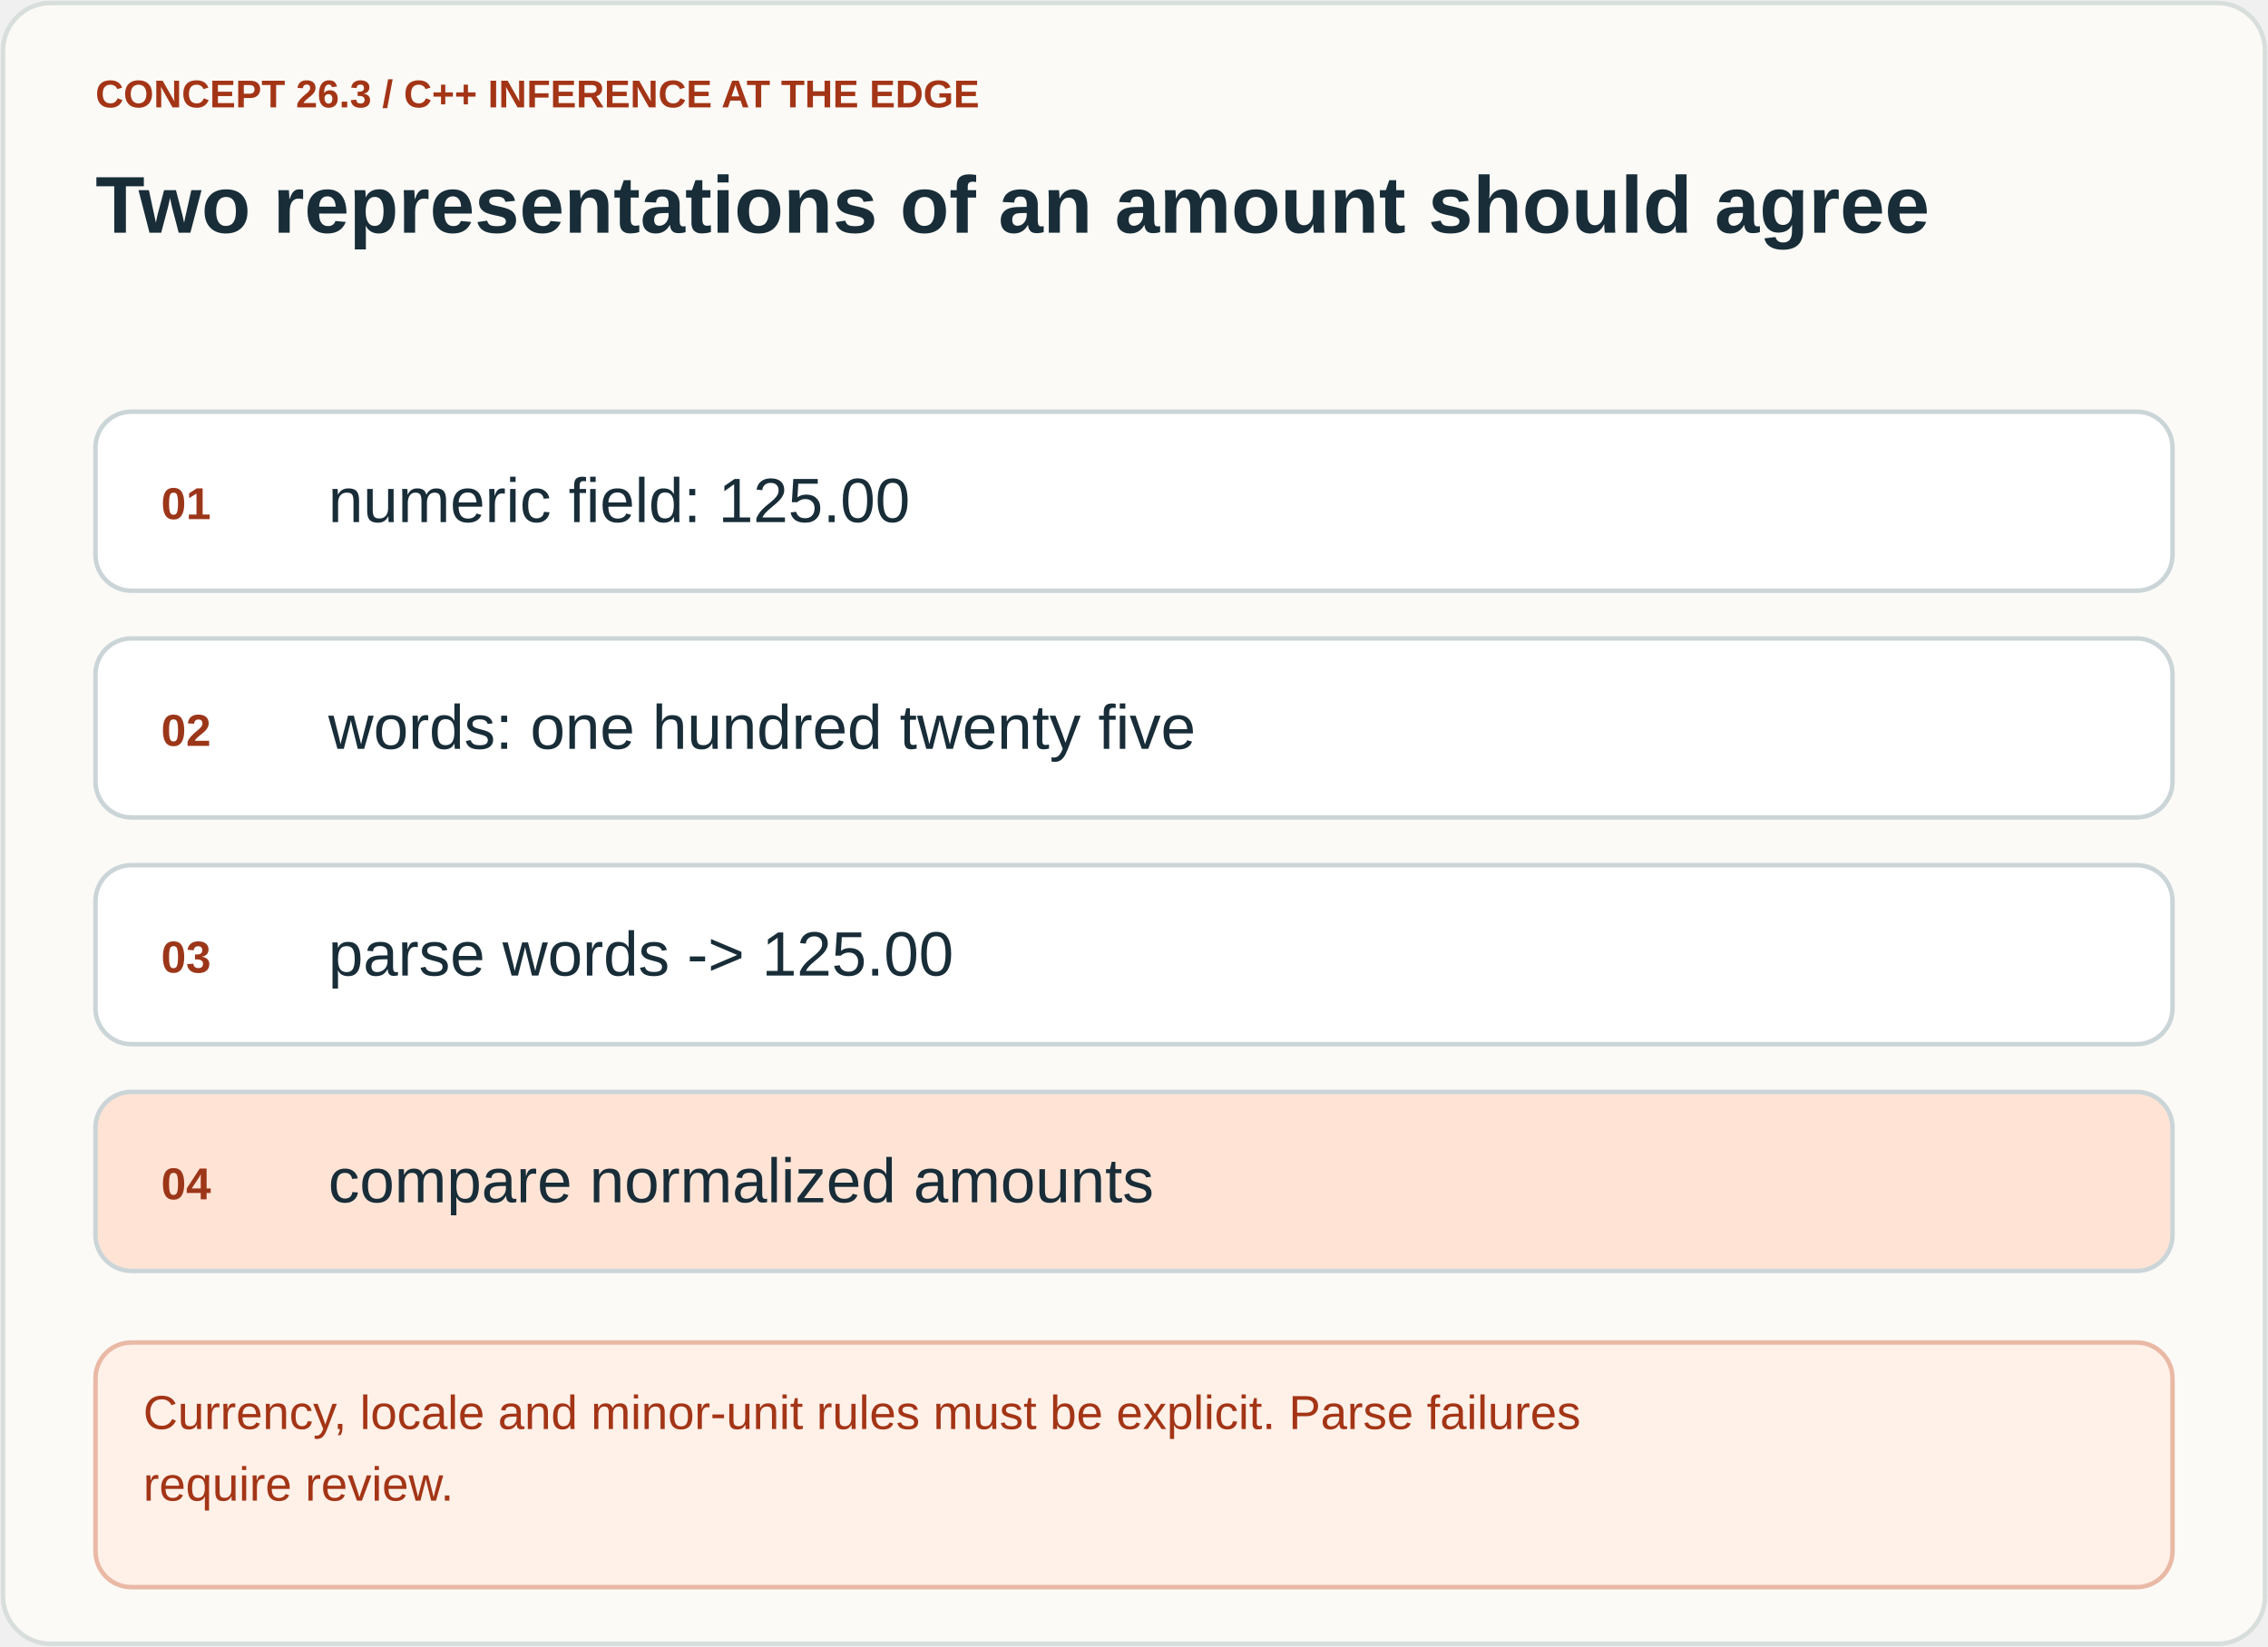
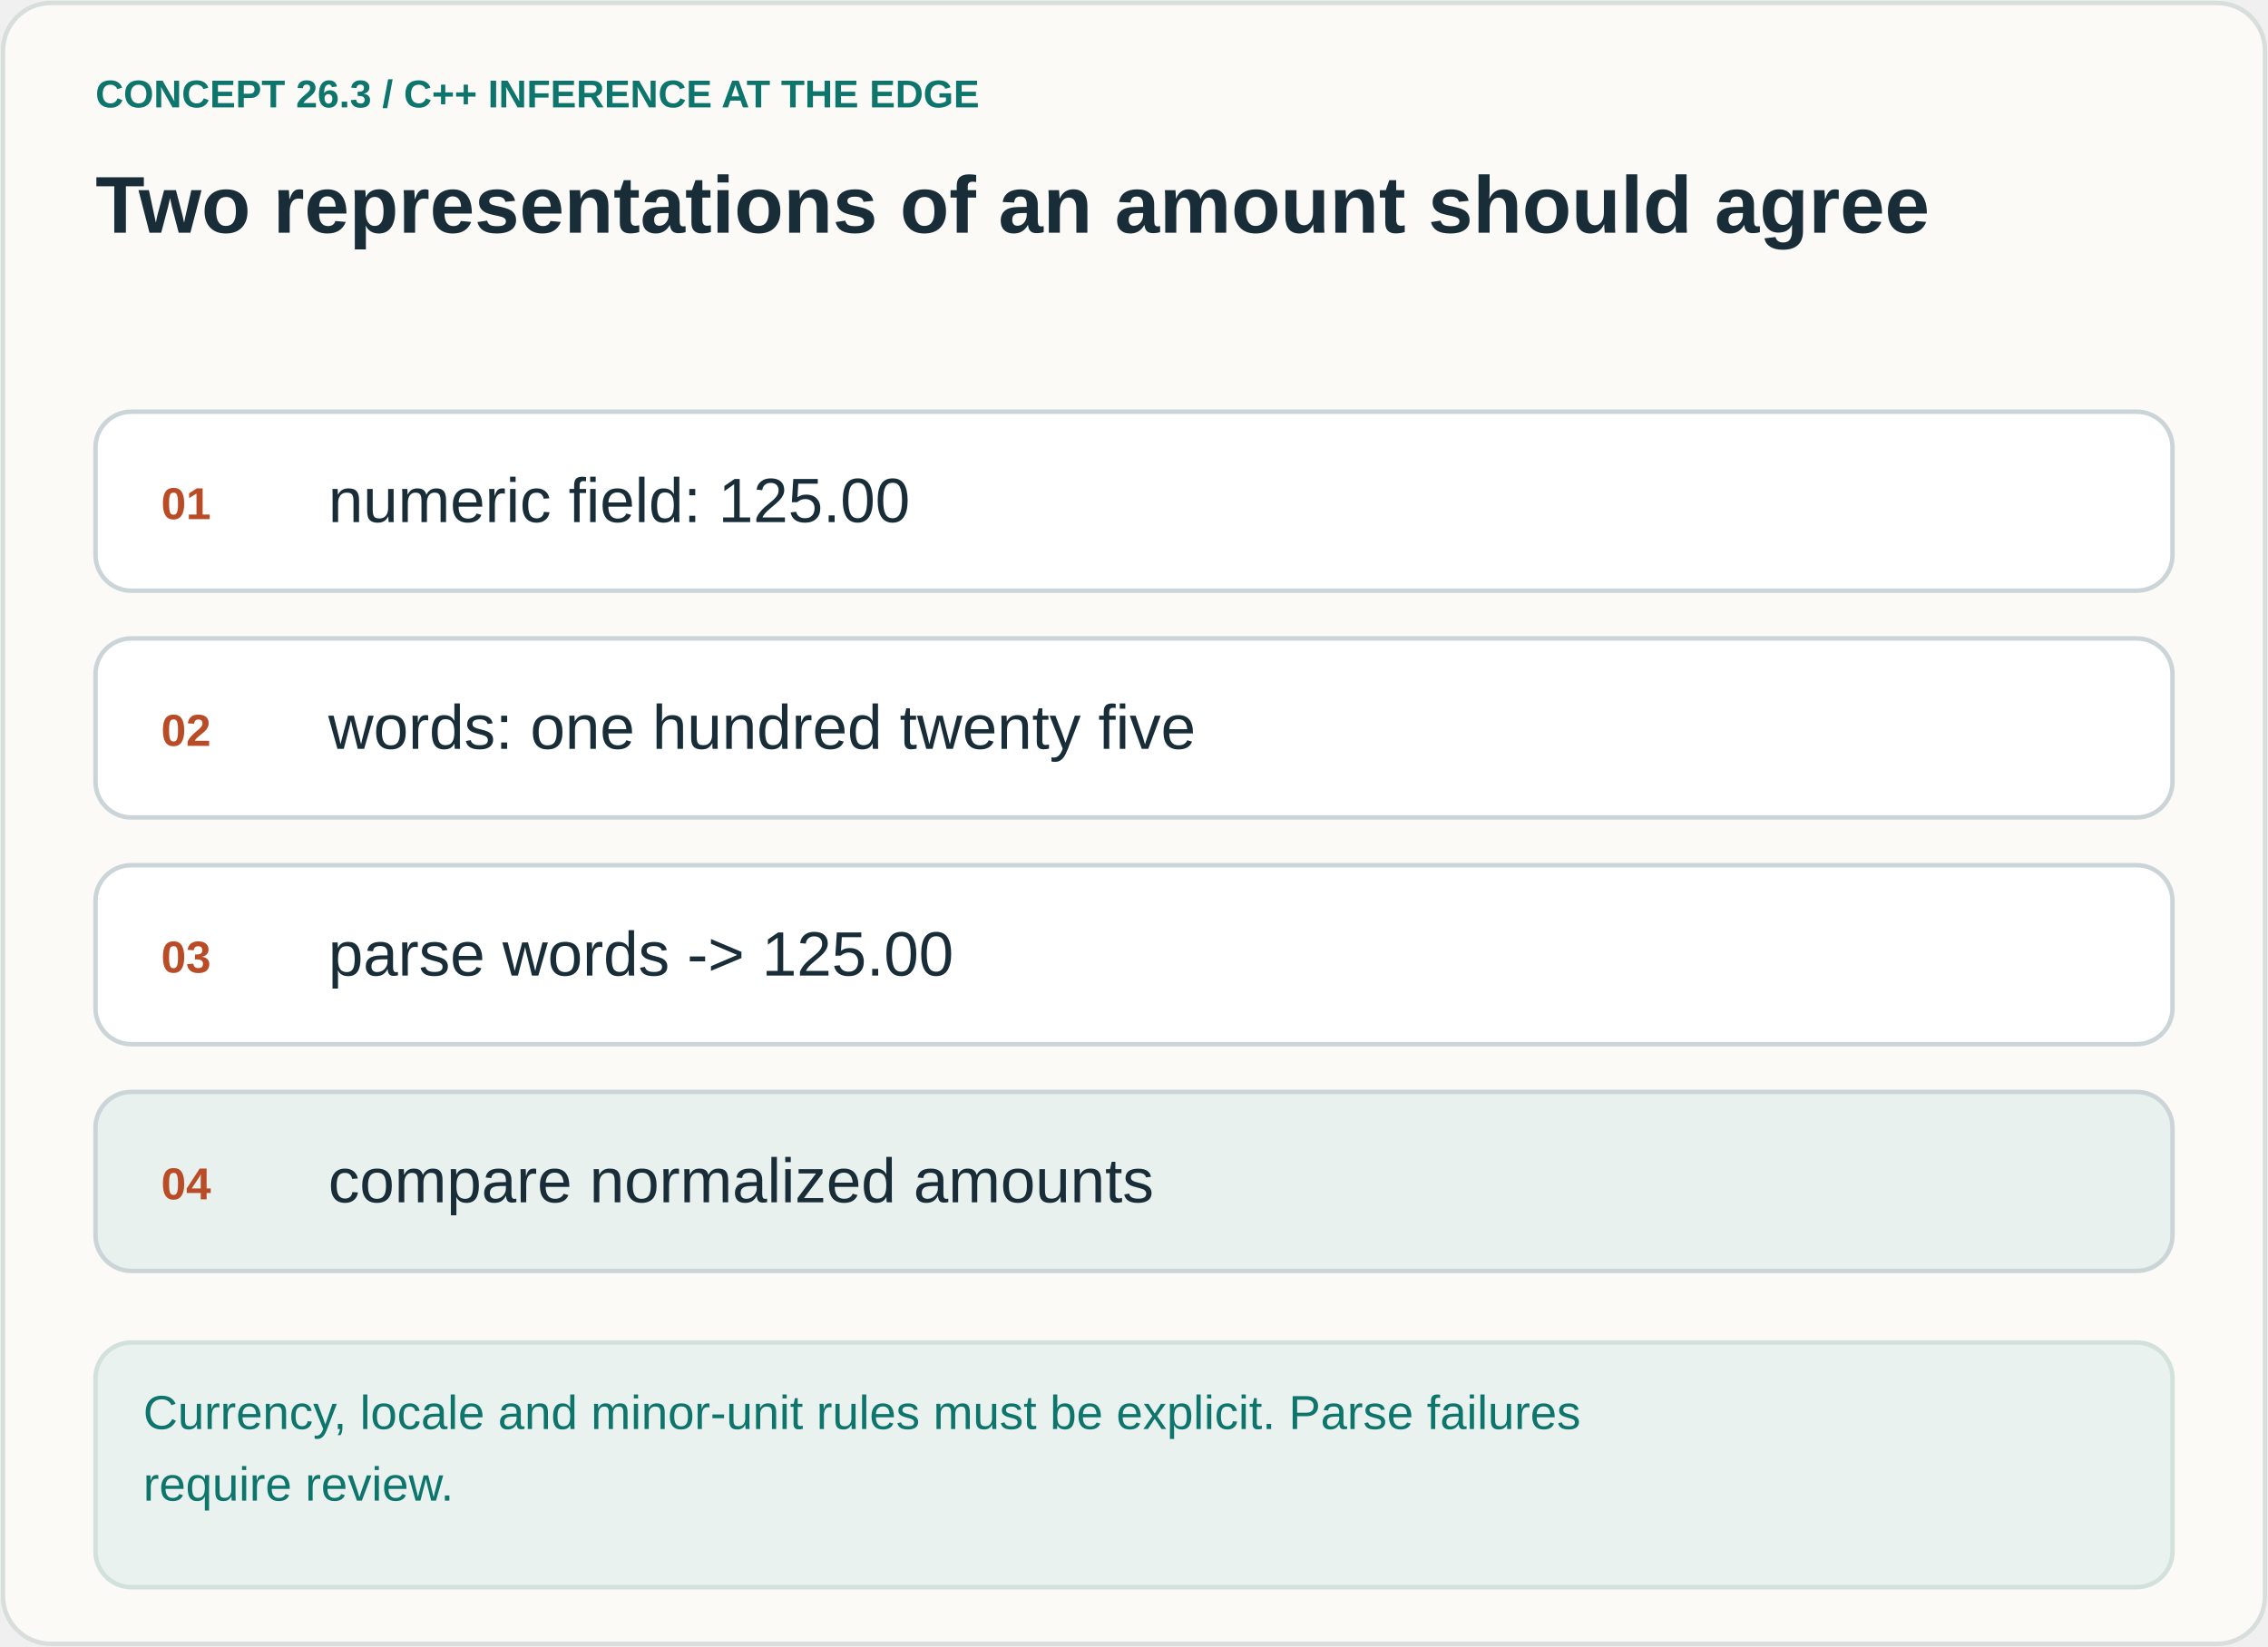
<svg xmlns="http://www.w3.org/2000/svg" width="760" height="552" viewBox="0 0 760 552" role="img" aria-labelledby="title desc">
  <defs>
    <marker id="arrow" viewBox="0 0 10 10" refX="9" refY="5" markerWidth="6" markerHeight="6" orient="auto-start-reverse">
      <path d="M0 0 L10 5 L0 10 Z" fill="#738993" />
    </marker>
  </defs>
  <g font-family="Arial, Helvetica, sans-serif">
    <rect x="1" y="1" width="758" height="550" rx="16" fill="#fbfaf7" stroke="#d8dedb" stroke-width="1.5" />
-     <text x="32" y="36" font-size="13" fill="#a33516" font-weight="700" text-anchor="start">CONCEPT 26.3  /  C++ INFERENCE AT THE EDGE</text>
+     <text x="32" y="36" font-size="13" fill="#0e756d" font-weight="700" text-anchor="start">CONCEPT 26.3  /  C++ INFERENCE AT THE EDGE</text>
    <text x="32" y="78" font-size="27" fill="#182d38" font-weight="600" text-anchor="start">Two representations of an amount should agree</text>
    <rect x="32" y="138" width="696" height="60" rx="12" fill="#fff" stroke="#cbd5d8" stroke-width="1.5" />
-     <text x="54" y="174" font-size="15" fill="#9c3619" font-weight="700" text-anchor="start">01</text>
+     <text x="54" y="174" font-size="15" fill="#b94c27" font-weight="700" text-anchor="start">01</text>
    <text x="110" y="175" font-size="21" fill="#182d38" font-weight="400" text-anchor="start">numeric field: 125.00</text>
    <rect x="32" y="214" width="696" height="60" rx="12" fill="#fff" stroke="#cbd5d8" stroke-width="1.5" />
-     <text x="54" y="250" font-size="15" fill="#9c3619" font-weight="700" text-anchor="start">02</text>
+     <text x="54" y="250" font-size="15" fill="#b94c27" font-weight="700" text-anchor="start">02</text>
    <text x="110" y="251" font-size="21" fill="#182d38" font-weight="400" text-anchor="start">words: one hundred twenty five</text>
    <rect x="32" y="290" width="696" height="60" rx="12" fill="#fff" stroke="#cbd5d8" stroke-width="1.5" />
-     <text x="54" y="326" font-size="15" fill="#9c3619" font-weight="700" text-anchor="start">03</text>
+     <text x="54" y="326" font-size="15" fill="#b94c27" font-weight="700" text-anchor="start">03</text>
    <text x="110" y="327" font-size="21" fill="#182d38" font-weight="400" text-anchor="start">parse words -&gt; 125.00</text>
-     <rect x="32" y="366" width="696" height="60" rx="12" fill="#ffe4d6" stroke="#cbd5d8" stroke-width="1.5" />
-     <text x="54" y="402" font-size="15" fill="#9c3619" font-weight="700" text-anchor="start">04</text>
+     <rect x="32" y="366" width="696" height="60" rx="12" fill="#e8f1ed" stroke="#cbd5d8" stroke-width="1.5" />
+     <text x="54" y="402" font-size="15" fill="#b94c27" font-weight="700" text-anchor="start">04</text>
    <text x="110" y="403" font-size="21" fill="#182d38" font-weight="400" text-anchor="start">compare normalized amounts</text>
-     <rect x="32" y="450" width="696" height="82" rx="12" fill="#fff0e8" stroke="#e9b9a5" stroke-width="1.5" />
-     <text x="48" y="479" font-size="16" fill="#a33516" font-weight="400" text-anchor="start">Currency, locale and minor-unit rules must be explicit. Parse failures</text>
-     <text x="48" y="503" font-size="16" fill="#a33516" font-weight="400" text-anchor="start">require review.</text>
+     <rect x="32" y="450" width="696" height="82" rx="12" fill="#eaf2ef" stroke="#d2e1db" stroke-width="1.5" />
+     <text x="48" y="479" font-size="16" fill="#0e756d" font-weight="400" text-anchor="start">Currency, locale and minor-unit rules must be explicit. Parse failures</text>
+     <text x="48" y="503" font-size="16" fill="#0e756d" font-weight="400" text-anchor="start">require review.</text>
  </g>
</svg>
